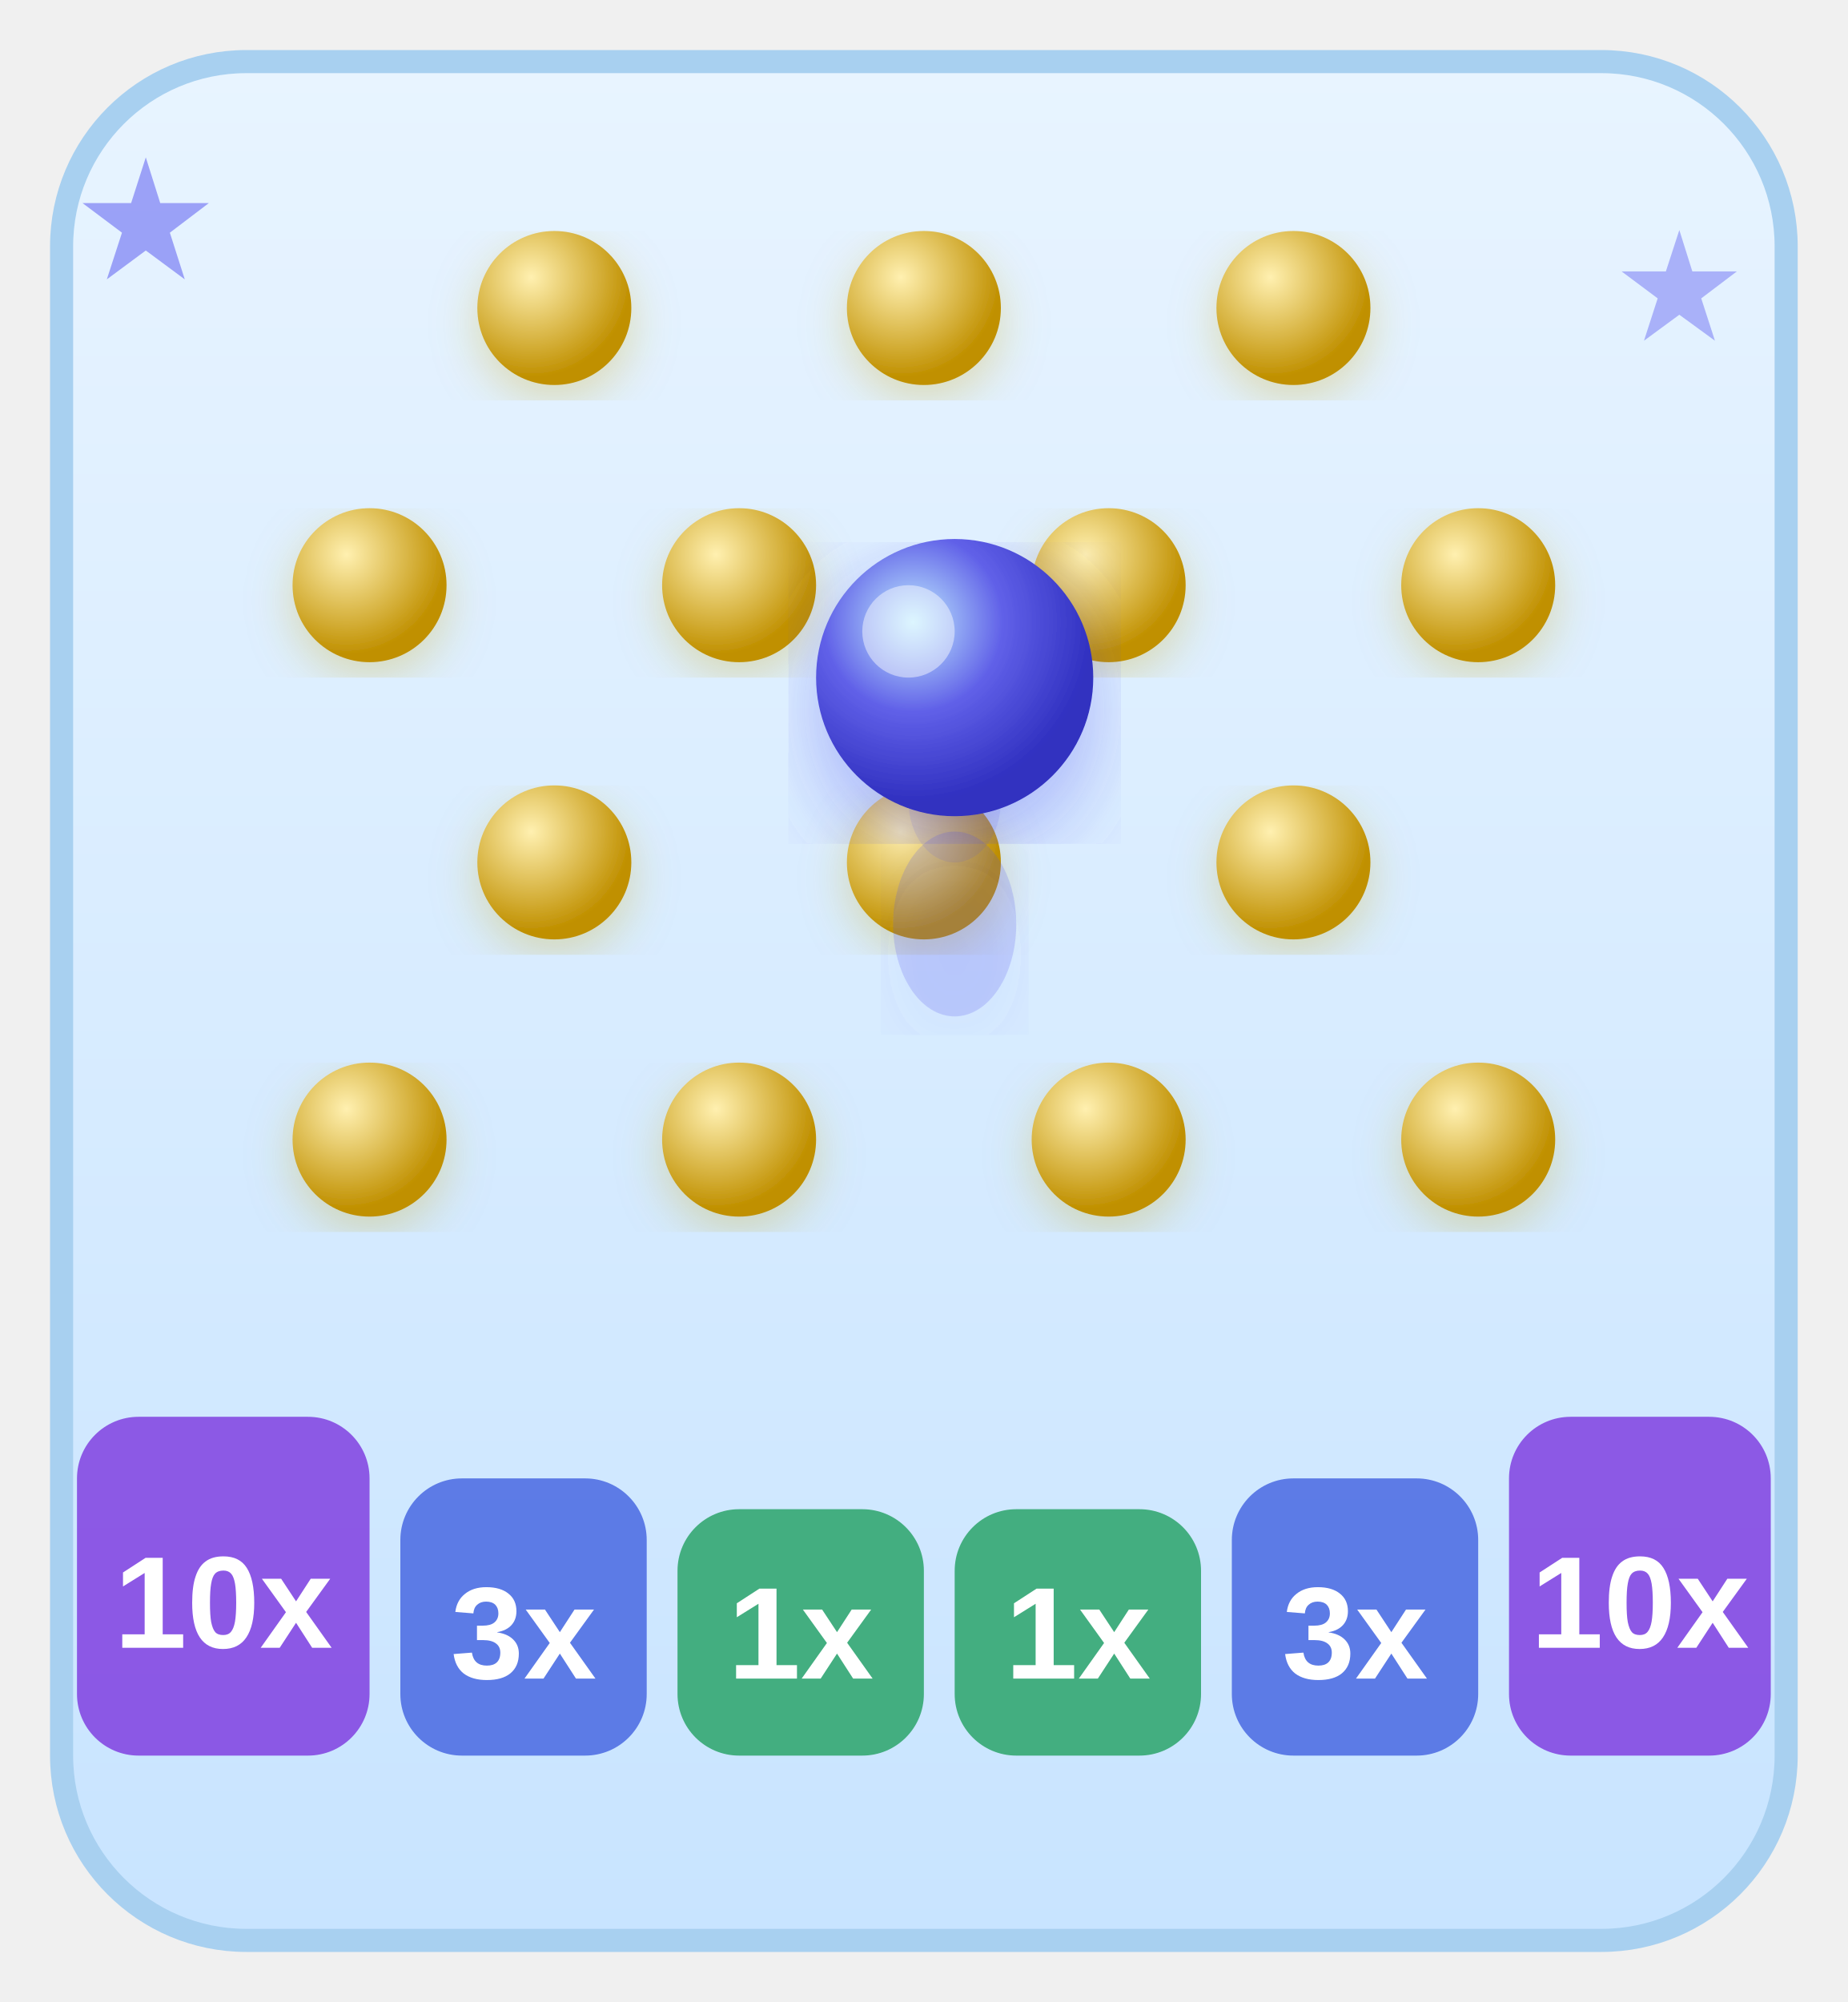
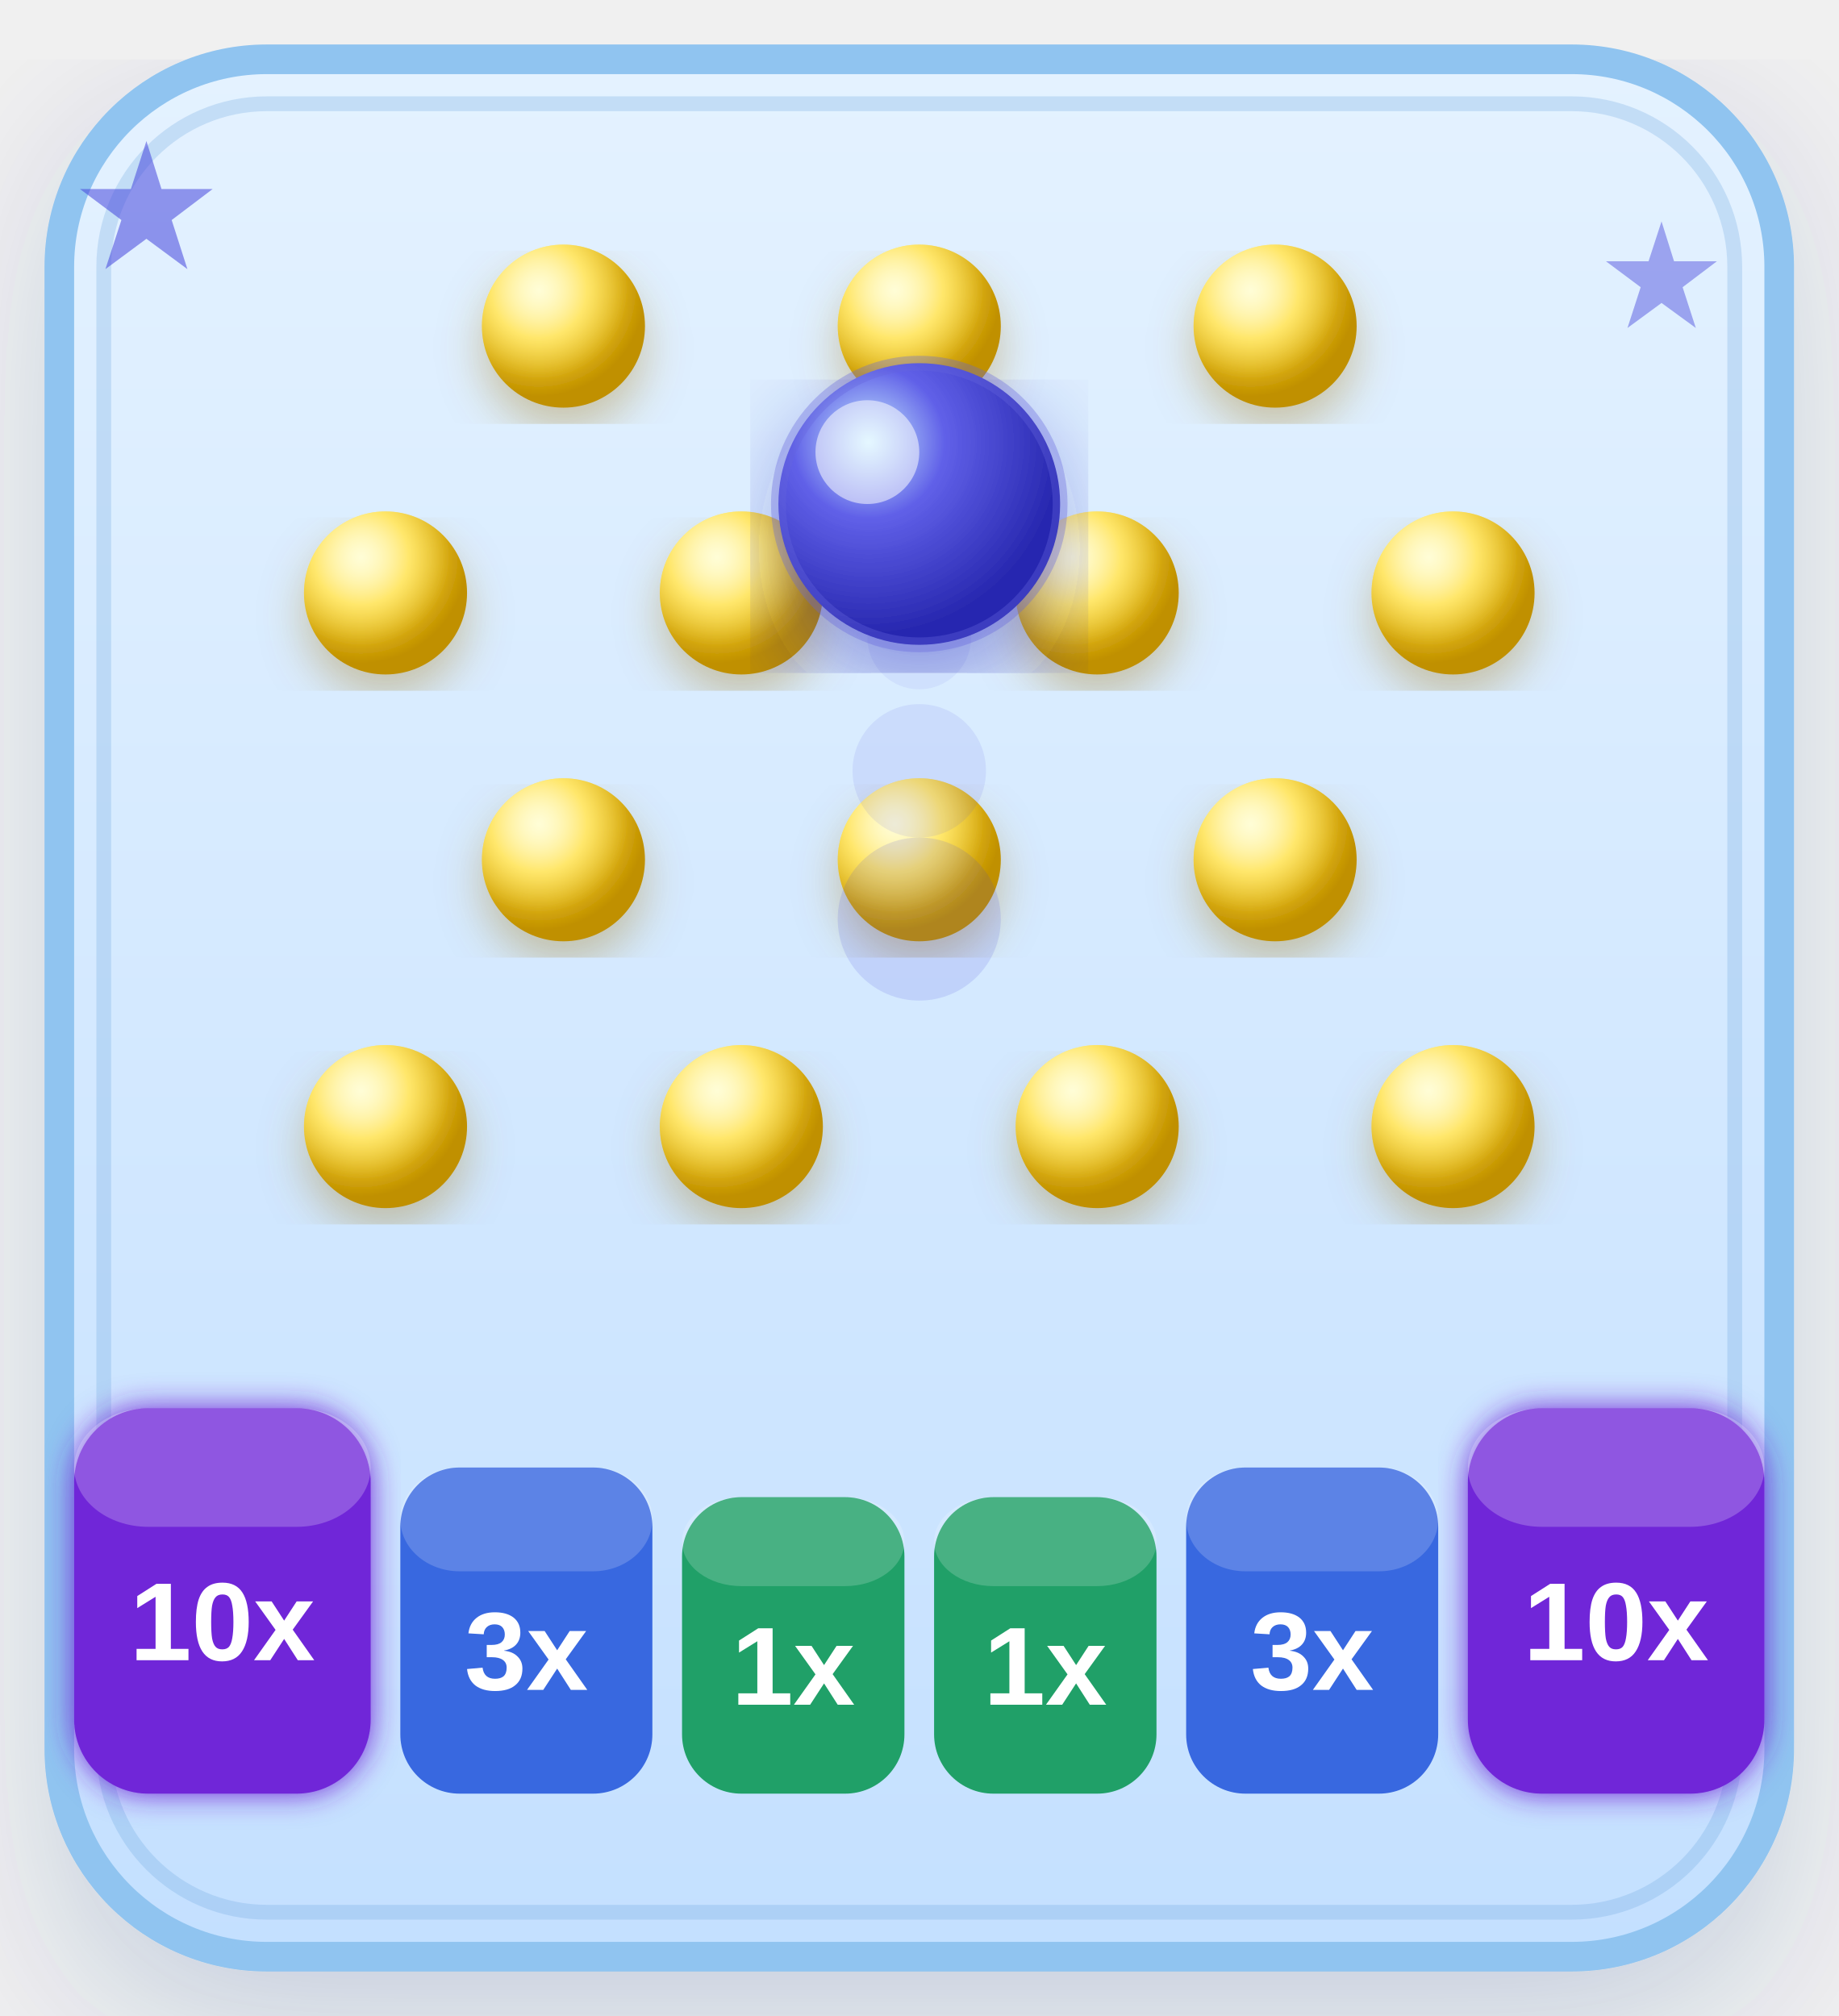
- <svg xmlns="http://www.w3.org/2000/svg" viewBox="0 0 120 130">
+ <svg xmlns="http://www.w3.org/2000/svg" viewBox="0 0 124 136">
  <defs>
-     <radialGradient id="ballG" cx="35%" cy="30%" r="65%">
-       <stop offset="0%" stop-color="#C0EEFF" />
-       <stop offset="50%" stop-color="#6060E8" />
-       <stop offset="100%" stop-color="#3030C0" />
-     </radialGradient>
-     <radialGradient id="pegG" cx="35%" cy="30%" r="65%">
-       <stop offset="0%" stop-color="#FFF0B0" />
+     <linearGradient id="boardG" x1="0" y1="0" x2="0" y2="1">
+       <stop offset="0%" stop-color="#E4F2FF" />
+       <stop offset="100%" stop-color="#C4E0FF" />
+     </linearGradient>
+     <radialGradient id="pegG" cx="35%" cy="28%" r="65%">
+       <stop offset="0%" stop-color="#FFF5C0" />
+       <stop offset="45%" stop-color="#FFD828" />
      <stop offset="100%" stop-color="#C09000" />
    </radialGradient>
-     <linearGradient id="boardG" x1="0" y1="0" x2="0" y2="1">
-       <stop offset="0%" stop-color="#E8F4FF" />
-       <stop offset="100%" stop-color="#C8E4FF" />
-     </linearGradient>
-     <filter id="ballGlow">
-       <feDropShadow dx="0" dy="2" stdDeviation="3" flood-color="rgba(80,80,240,0.4)" />
+     <radialGradient id="ballG" cx="32%" cy="28%" r="68%">
+       <stop offset="0%" stop-color="#C8F0FF" />
+       <stop offset="40%" stop-color="#6060E8" />
+       <stop offset="100%" stop-color="#2828B0" />
+     </radialGradient>
+     <radialGradient id="pegShine" cx="35%" cy="28%" r="55%">
+       <stop offset="0%" stop-color="rgba(255,255,220,0.80)" />
+       <stop offset="100%" stop-color="rgba(255,255,220,0)" />
+     </radialGradient>
+     <filter id="pDrop">
+       <feDropShadow dx="0" dy="1.5" stdDeviation="1.5" flood-color="rgba(160,110,0,0.35)" />
    </filter>
-     <filter id="pegGlow">
-       <feDropShadow dx="0" dy="1" stdDeviation="1.5" flood-color="rgba(200,160,0,0.3)" />
+     <filter id="bDrop">
+       <feDropShadow dx="0" dy="3" stdDeviation="4" flood-color="rgba(40,40,180,0.45)" />
+     </filter>
+     <filter id="boardDrop">
+       <feDropShadow dx="0" dy="4" stdDeviation="6" flood-color="rgba(20,60,140,0.18)" />
+     </filter>
+     <filter id="bucketGlow">
+       <feGaussianBlur stdDeviation="1" result="b" />
+       <feMerge>
+         <feMergeNode in="b" />
+         <feMergeNode in="SourceGraphic" />
+       </feMerge>
    </filter>
  </defs>
-   <rect x="4" y="4" width="112" height="122" rx="12" fill="url(#boardG)" stroke="#A8D0F0" stroke-width="1.5" />
-   <g filter="url(#pegGlow)">
-     <circle cx="36" cy="20" r="5" fill="url(#pegG)" />
-     <circle cx="60" cy="20" r="5" fill="url(#pegG)" />
-     <circle cx="84" cy="20" r="5" fill="url(#pegG)" />
+   <rect x="4" y="4" width="116" height="128" rx="14" fill="url(#boardG)" stroke="#90C4F0" stroke-width="2" filter="url(#boardDrop)" />
+   <rect x="7" y="7" width="110" height="122" rx="11" fill="none" stroke="rgba(100,160,220,0.25)" stroke-width="1" />
+   <g filter="url(#pDrop)">
+     <circle cx="38" cy="22" r="5.5" fill="url(#pegG)" />
+     <circle cx="38" cy="22" r="5.5" fill="url(#pegShine)" />
+     <circle cx="62" cy="22" r="5.5" fill="url(#pegG)" />
+     <circle cx="62" cy="22" r="5.5" fill="url(#pegShine)" />
+     <circle cx="86" cy="22" r="5.5" fill="url(#pegG)" />
+     <circle cx="86" cy="22" r="5.5" fill="url(#pegShine)" />
  </g>
-   <g filter="url(#pegGlow)">
-     <circle cx="24" cy="38" r="5" fill="url(#pegG)" />
-     <circle cx="48" cy="38" r="5" fill="url(#pegG)" />
-     <circle cx="72" cy="38" r="5" fill="url(#pegG)" />
-     <circle cx="96" cy="38" r="5" fill="url(#pegG)" />
+   <g filter="url(#pDrop)">
+     <circle cx="26" cy="40" r="5.5" fill="url(#pegG)" />
+     <circle cx="26" cy="40" r="5.5" fill="url(#pegShine)" />
+     <circle cx="50" cy="40" r="5.5" fill="url(#pegG)" />
+     <circle cx="50" cy="40" r="5.5" fill="url(#pegShine)" />
+     <circle cx="74" cy="40" r="5.5" fill="url(#pegG)" />
+     <circle cx="74" cy="40" r="5.5" fill="url(#pegShine)" />
+     <circle cx="98" cy="40" r="5.5" fill="url(#pegG)" />
+     <circle cx="98" cy="40" r="5.5" fill="url(#pegShine)" />
  </g>
-   <g filter="url(#pegGlow)">
-     <circle cx="36" cy="56" r="5" fill="url(#pegG)" />
-     <circle cx="60" cy="56" r="5" fill="url(#pegG)" />
-     <circle cx="84" cy="56" r="5" fill="url(#pegG)" />
+   <g filter="url(#pDrop)">
+     <circle cx="38" cy="58" r="5.5" fill="url(#pegG)" />
+     <circle cx="38" cy="58" r="5.5" fill="url(#pegShine)" />
+     <circle cx="62" cy="58" r="5.5" fill="url(#pegG)" />
+     <circle cx="62" cy="58" r="5.5" fill="url(#pegShine)" />
+     <circle cx="86" cy="58" r="5.5" fill="url(#pegG)" />
+     <circle cx="86" cy="58" r="5.5" fill="url(#pegShine)" />
  </g>
-   <g filter="url(#pegGlow)">
-     <circle cx="24" cy="74" r="5" fill="url(#pegG)" />
-     <circle cx="48" cy="74" r="5" fill="url(#pegG)" />
-     <circle cx="72" cy="74" r="5" fill="url(#pegG)" />
-     <circle cx="96" cy="74" r="5" fill="url(#pegG)" />
+   <g filter="url(#pDrop)">
+     <circle cx="26" cy="76" r="5.5" fill="url(#pegG)" />
+     <circle cx="26" cy="76" r="5.5" fill="url(#pegShine)" />
+     <circle cx="50" cy="76" r="5.5" fill="url(#pegG)" />
+     <circle cx="50" cy="76" r="5.5" fill="url(#pegShine)" />
+     <circle cx="74" cy="76" r="5.5" fill="url(#pegG)" />
+     <circle cx="74" cy="76" r="5.5" fill="url(#pegShine)" />
+     <circle cx="98" cy="76" r="5.5" fill="url(#pegG)" />
+     <circle cx="98" cy="76" r="5.5" fill="url(#pegShine)" />
  </g>
-   <ellipse cx="62" cy="60" rx="4" ry="6" fill="rgba(80,80,240,0.20)" filter="url(#ballGlow)" />
-   <ellipse cx="62" cy="52" rx="3" ry="4" fill="rgba(80,80,240,0.12)" />
-   <circle cx="62" cy="44" r="9" fill="url(#ballG)" filter="url(#ballGlow)" />
-   <circle cx="59" cy="41" r="3" fill="rgba(255,255,255,0.45)" />
-   <g font-family="Arial,sans-serif" font-size="8.5" font-weight="800" text-anchor="middle">
-     <rect x="5" y="92" width="19" height="22" rx="4" fill="#8040E0" opacity="0.85" />
-     <rect x="26" y="96" width="16" height="18" rx="4" fill="#4060E0" opacity="0.80" />
-     <rect x="44" y="98" width="16" height="16" rx="4" fill="#20A060" opacity="0.80" />
-     <rect x="62" y="98" width="16" height="16" rx="4" fill="#20A060" opacity="0.80" />
-     <rect x="80" y="96" width="16" height="18" rx="4" fill="#4060E0" opacity="0.80" />
-     <rect x="98" y="92" width="17" height="22" rx="4" fill="#8040E0" opacity="0.85" />
-     <text x="14.5" y="107" fill="white">10x</text>
-     <text x="34" y="109" fill="white">3x</text>
-     <text x="52" y="109" fill="white">1x</text>
-     <text x="70" y="109" fill="white">1x</text>
-     <text x="88" y="109" fill="white">3x</text>
-     <text x="106.5" y="107" fill="white">10x</text>
+   <circle cx="62" cy="62" r="5.5" fill="rgba(70,70,220,0.14)" />
+   <circle cx="62" cy="52" r="4.5" fill="rgba(70,70,220,0.10)" />
+   <circle cx="62" cy="43" r="3.5" fill="rgba(70,70,220,0.07)" />
+   <circle cx="62" cy="34" r="9.5" fill="url(#ballG)" filter="url(#bDrop)" />
+   <circle cx="58.5" cy="30.5" r="3.5" fill="rgba(255,255,255,0.52)" />
+   <circle cx="62" cy="34" r="9.5" fill="none" stroke="rgba(100,100,220,0.35)" stroke-width="1" />
+   <g font-family="'Nunito',Arial,sans-serif" font-size="8" font-weight="800" text-anchor="middle">
+     <rect x="5" y="95" width="20" height="26" rx="5" fill="#7028D8" filter="url(#bucketGlow)" />
+     <rect x="5" y="95" width="20" height="8" rx="5" fill="rgba(255,255,255,0.22)" />
+     <text x="15" y="112" fill="white" font-size="7.5">10x</text>
+     <rect x="27" y="99" width="17" height="22" rx="4" fill="#3868E0" />
+     <rect x="27" y="99" width="17" height="7" rx="4" fill="rgba(255,255,255,0.18)" />
+     <text x="35.5" y="114" fill="white" font-size="7.5">3x</text>
+     <rect x="46" y="101" width="15" height="20" rx="4" fill="#20A068" />
+     <rect x="46" y="101" width="15" height="6" rx="4" fill="rgba(255,255,255,0.18)" />
+     <text x="53.5" y="115" fill="white" font-size="7.5">1x</text>
+     <rect x="63" y="101" width="15" height="20" rx="4" fill="#20A068" />
+     <rect x="63" y="101" width="15" height="6" rx="4" fill="rgba(255,255,255,0.18)" />
+     <text x="70.5" y="115" fill="white" font-size="7.5">1x</text>
+     <rect x="80" y="99" width="17" height="22" rx="4" fill="#3868E0" />
+     <rect x="80" y="99" width="17" height="7" rx="4" fill="rgba(255,255,255,0.18)" />
+     <text x="88.5" y="114" fill="white" font-size="7.5">3x</text>
+     <rect x="99" y="95" width="20" height="26" rx="5" fill="#7028D8" filter="url(#bucketGlow)" />
+     <rect x="99" y="95" width="20" height="8" rx="5" fill="rgba(255,255,255,0.22)" />
+     <text x="109" y="112" fill="white" font-size="7.5">10x</text>
  </g>
-   <text x="5" y="18" font-size="11" fill="rgba(80,80,240,0.5)" font-family="serif">★</text>
-   <text x="105" y="22" font-size="10" fill="rgba(80,80,240,0.4)" font-family="serif">★</text>
+   <text x="5" y="18" font-size="12" fill="rgba(70,70,220,0.55)" font-family="serif">★</text>
+   <text x="108" y="22" font-size="10" fill="rgba(70,70,220,0.45)" font-family="serif">★</text>
</svg>
